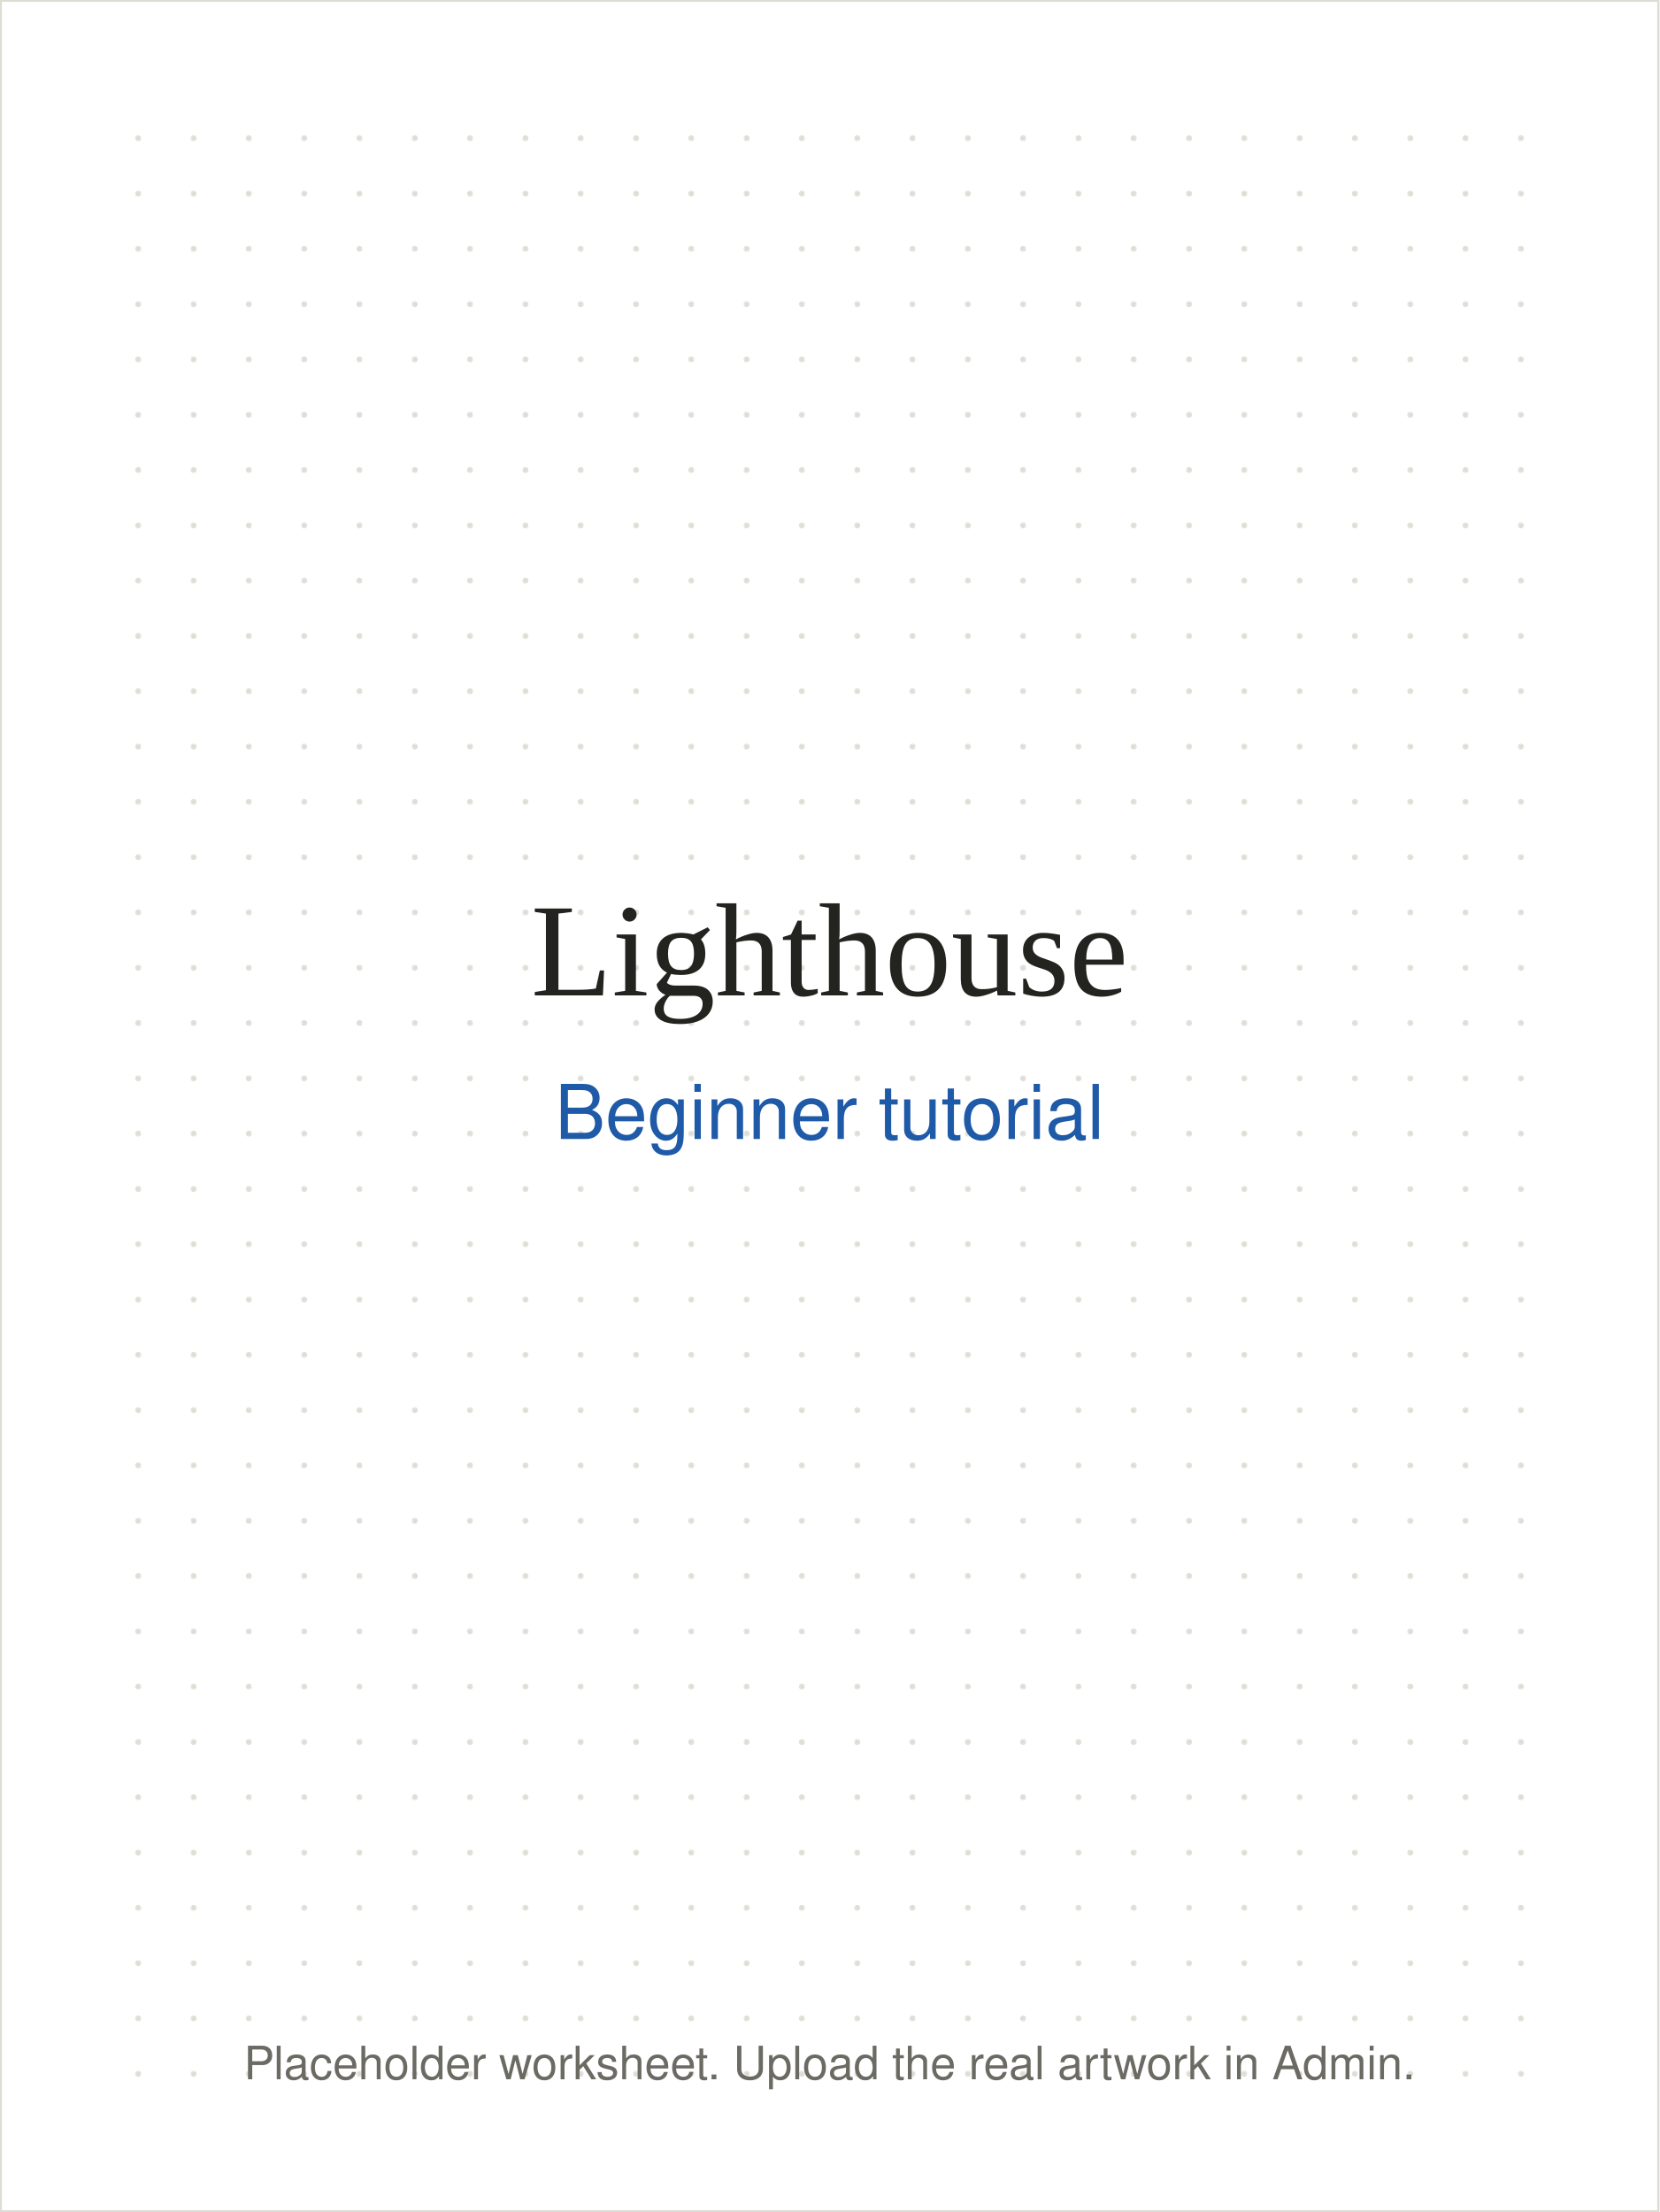
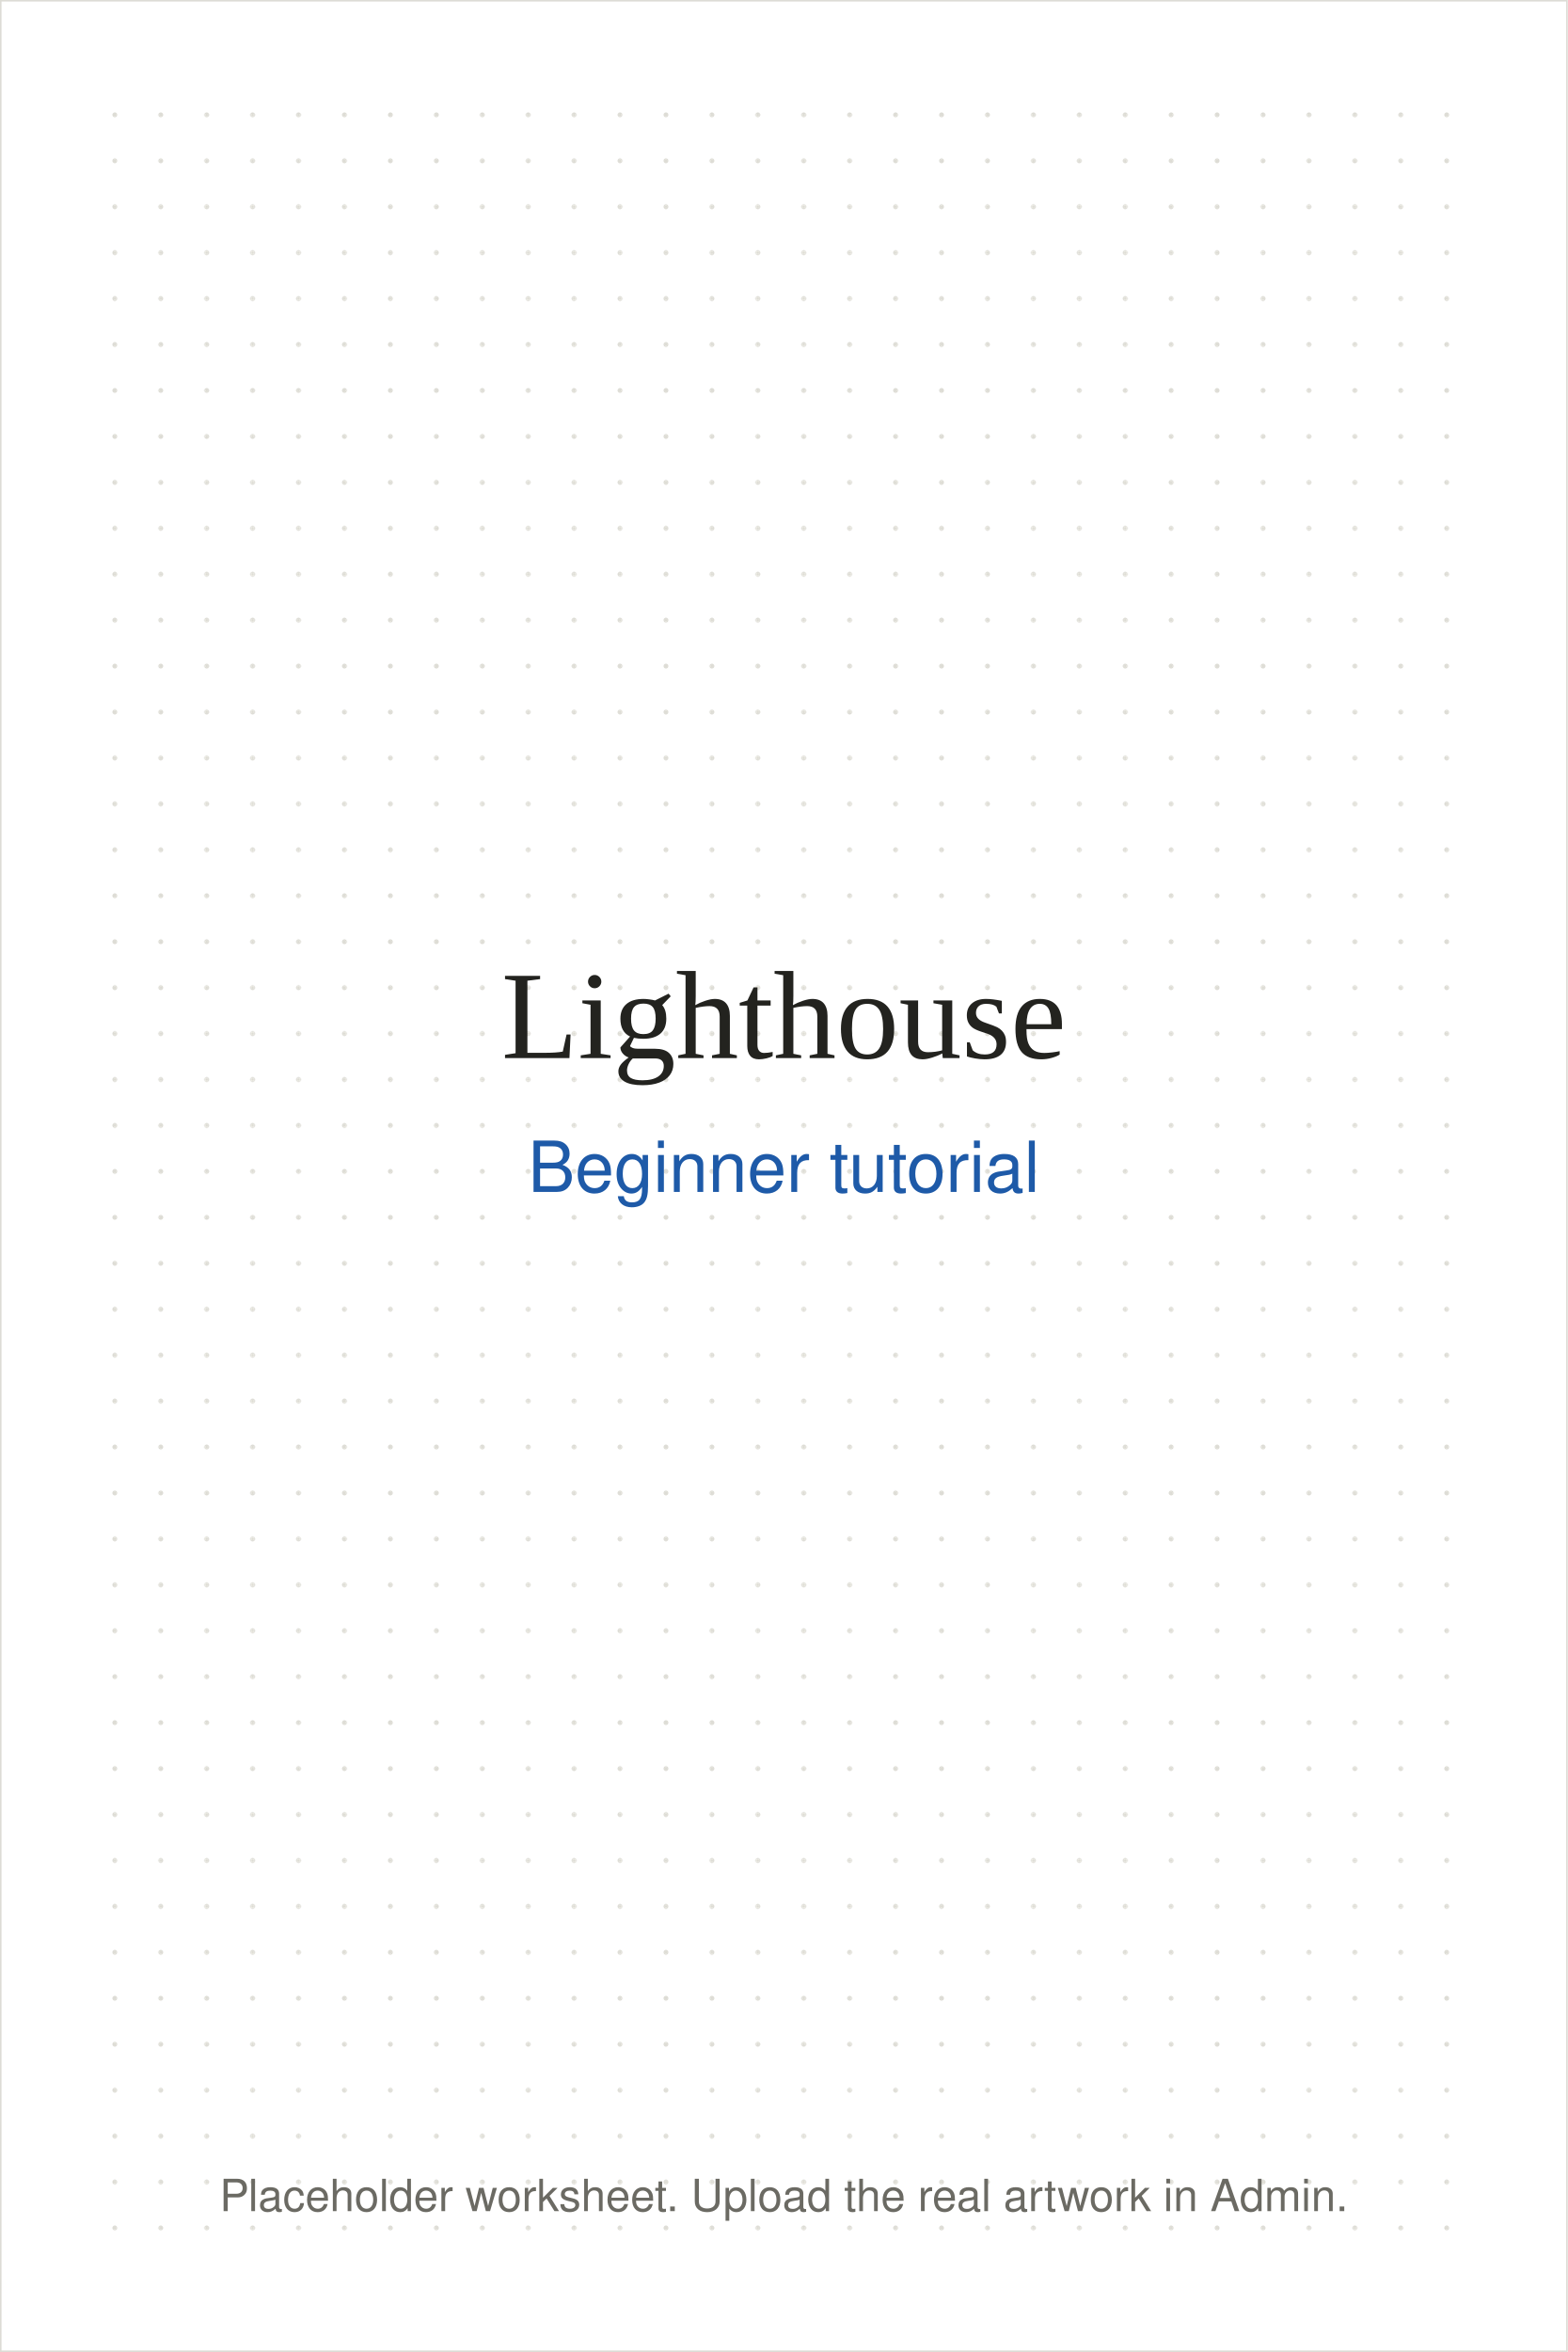
- <svg xmlns="http://www.w3.org/2000/svg" width="900" height="1200" viewBox="0 0 900 1200" role="img" aria-label="Lighthouse, Beginner tutorial">
+ <svg xmlns="http://www.w3.org/2000/svg" width="1024" height="1536" viewBox="0 0 1024 1536" role="img" aria-label="Lighthouse, Beginner tutorial">
  <defs>
    <pattern id="dots" width="30" height="30" patternUnits="userSpaceOnUse">
      <circle cx="15" cy="15" r="1.6" fill="#DDDCD5" />
    </pattern>
  </defs>
-   <rect width="900" height="1200" fill="#FFFFFF" />
-   <rect x="63" y="63" width="774" height="1074" fill="url(#dots)" />
-   <rect x="0.5" y="0.5" width="899" height="1199" fill="none" stroke="#DDDCD5" />
-   <text x="450" y="540" text-anchor="middle" font-family="Georgia, 'Times New Roman', serif" font-size="72" fill="#23231F">Lighthouse</text>
-   <text x="450" y="617.9" text-anchor="middle" font-family="-apple-system, 'Segoe UI', Helvetica, Arial, sans-serif" font-size="41" fill="#1E5AA8">Beginner tutorial</text>
-   <text x="450" y="1128" text-anchor="middle" font-family="-apple-system, 'Segoe UI', Helvetica, Arial, sans-serif" font-size="25" fill="#6B6A63">Placeholder worksheet. Upload the real artwork in Admin.</text>
+   <rect width="1024" height="1536" fill="#FFFFFF" />
+   <rect x="72" y="72" width="880" height="1392" fill="url(#dots)" />
+   <rect x="0.5" y="0.5" width="1023" height="1535" fill="none" stroke="#DDDCD5" />
+   <text x="512" y="691" text-anchor="middle" font-family="Georgia, 'Times New Roman', serif" font-size="82" fill="#23231F">Lighthouse</text>
+   <text x="512" y="778.4" text-anchor="middle" font-family="-apple-system, 'Segoe UI', Helvetica, Arial, sans-serif" font-size="46" fill="#1E5AA8">Beginner tutorial</text>
+   <text x="512" y="1444" text-anchor="middle" font-family="-apple-system, 'Segoe UI', Helvetica, Arial, sans-serif" font-size="29" fill="#6B6A63">Placeholder worksheet. Upload the real artwork in Admin.</text>
</svg>
